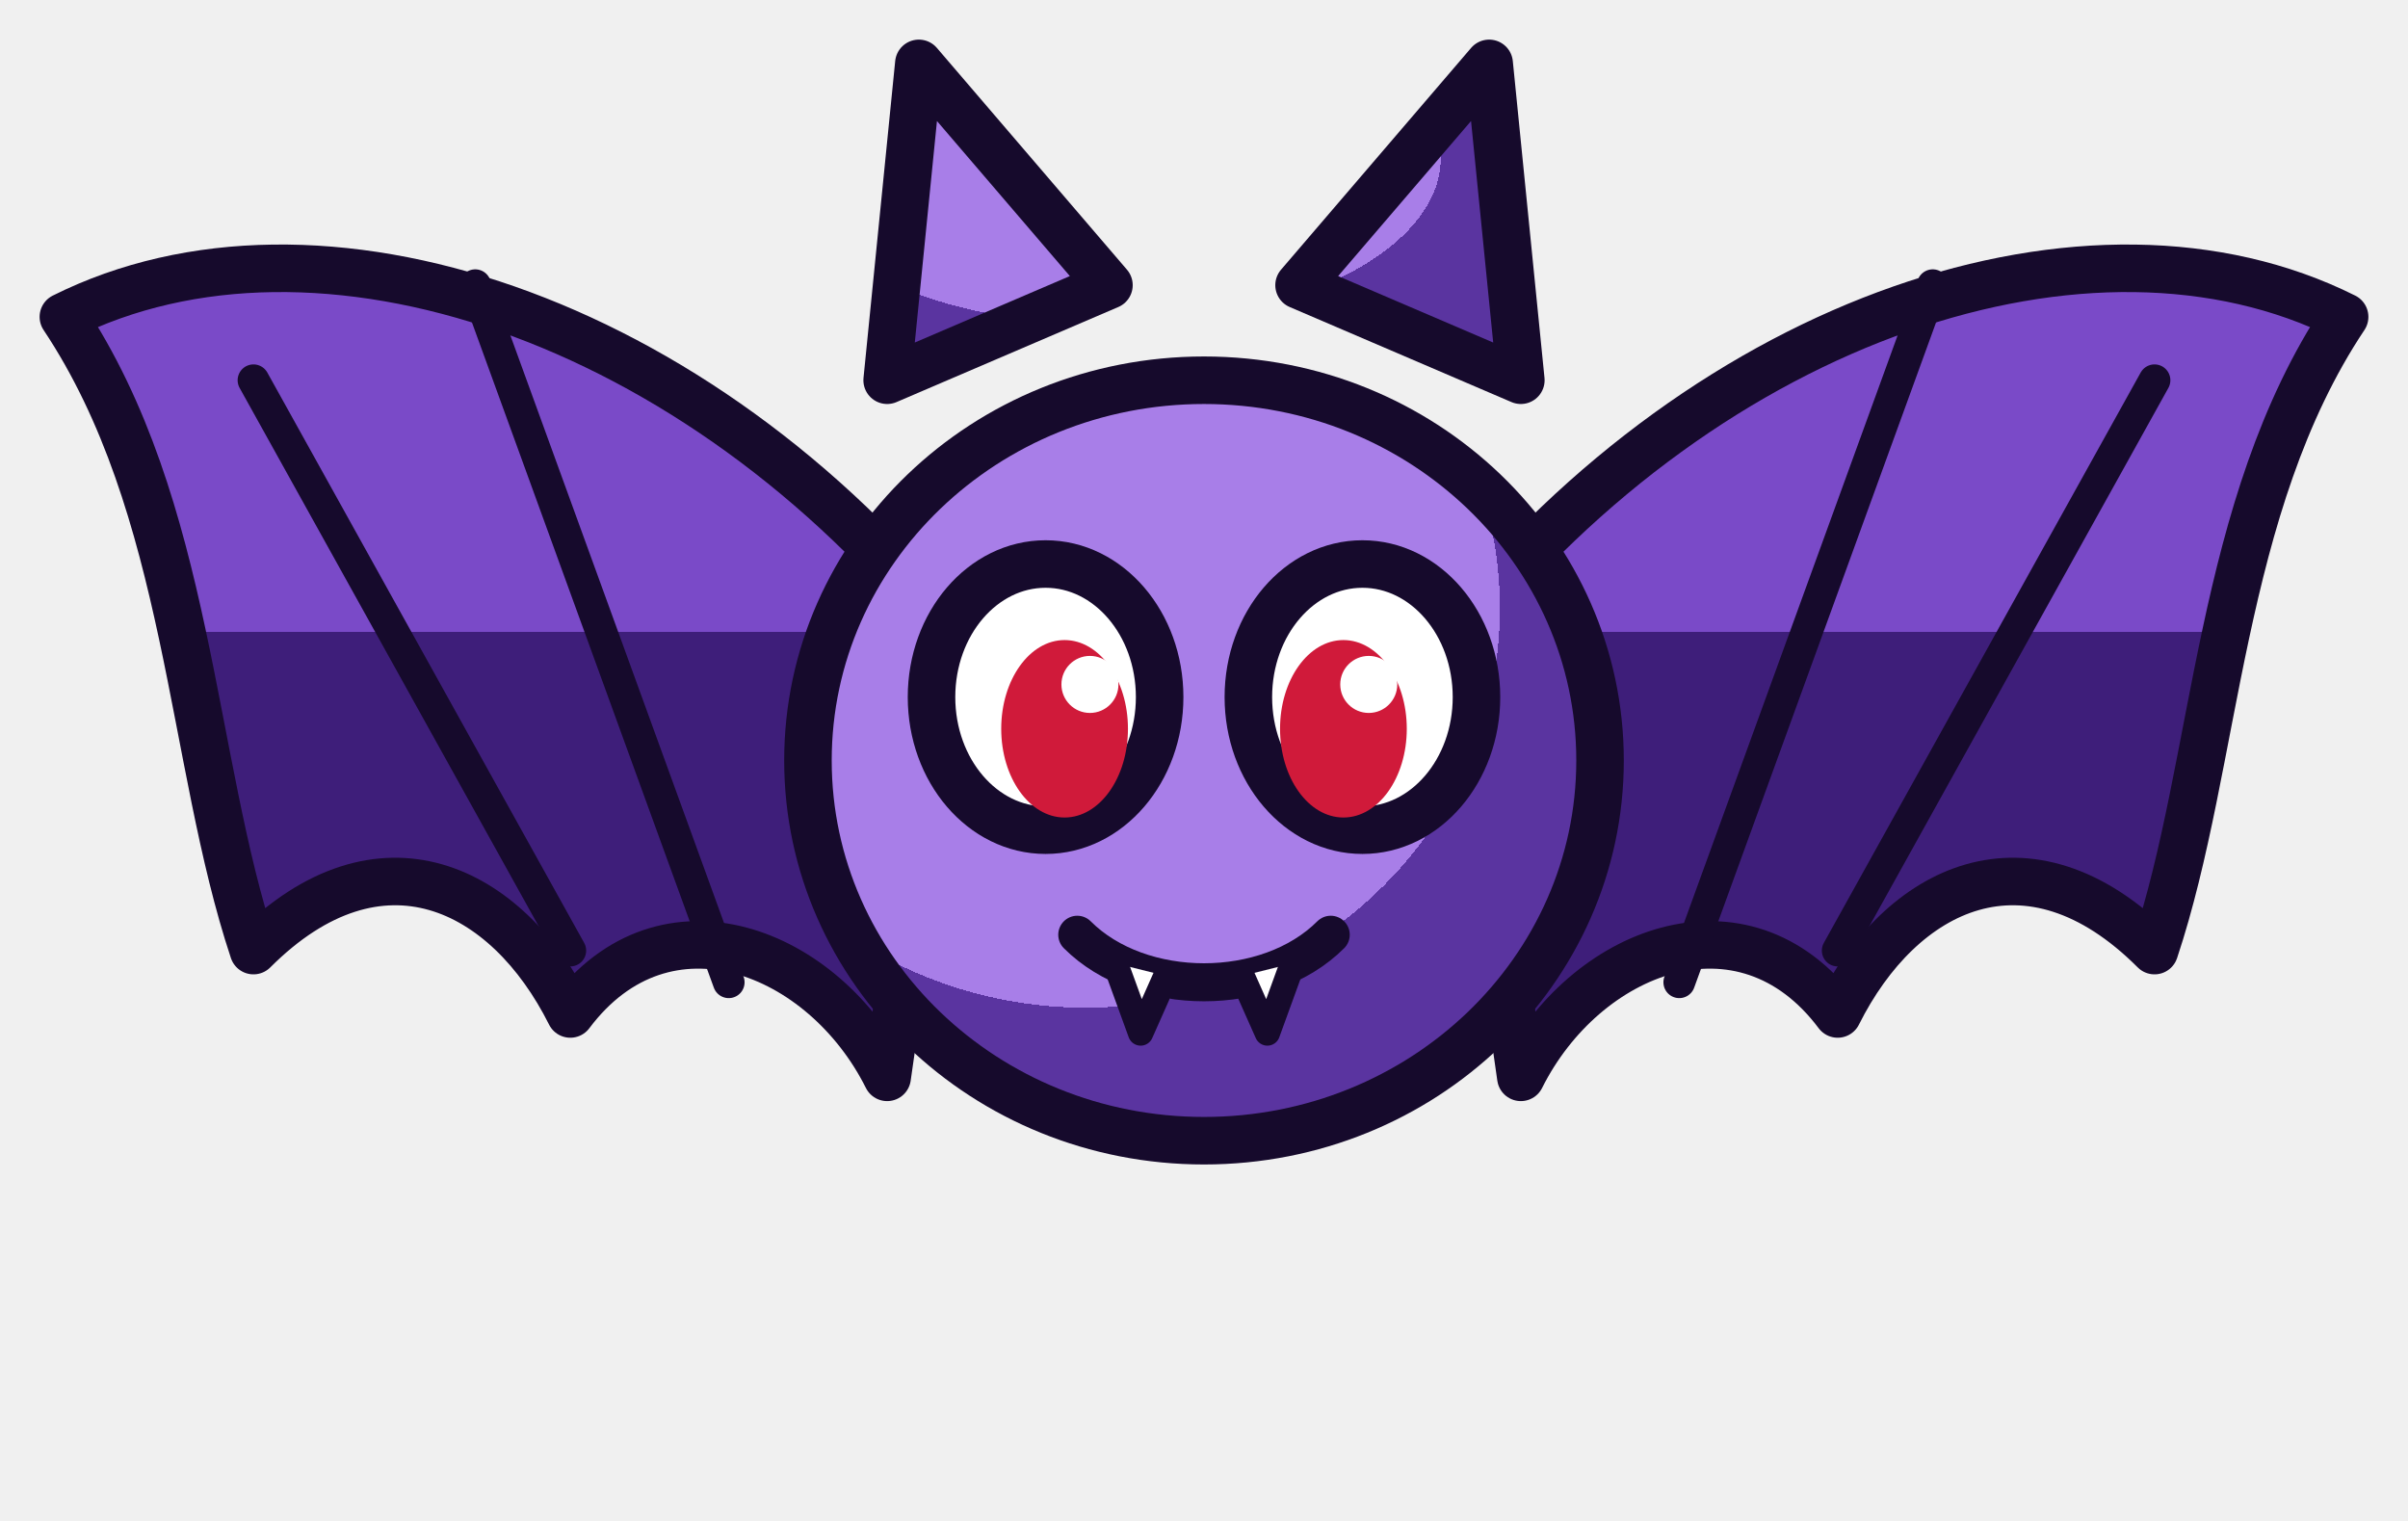
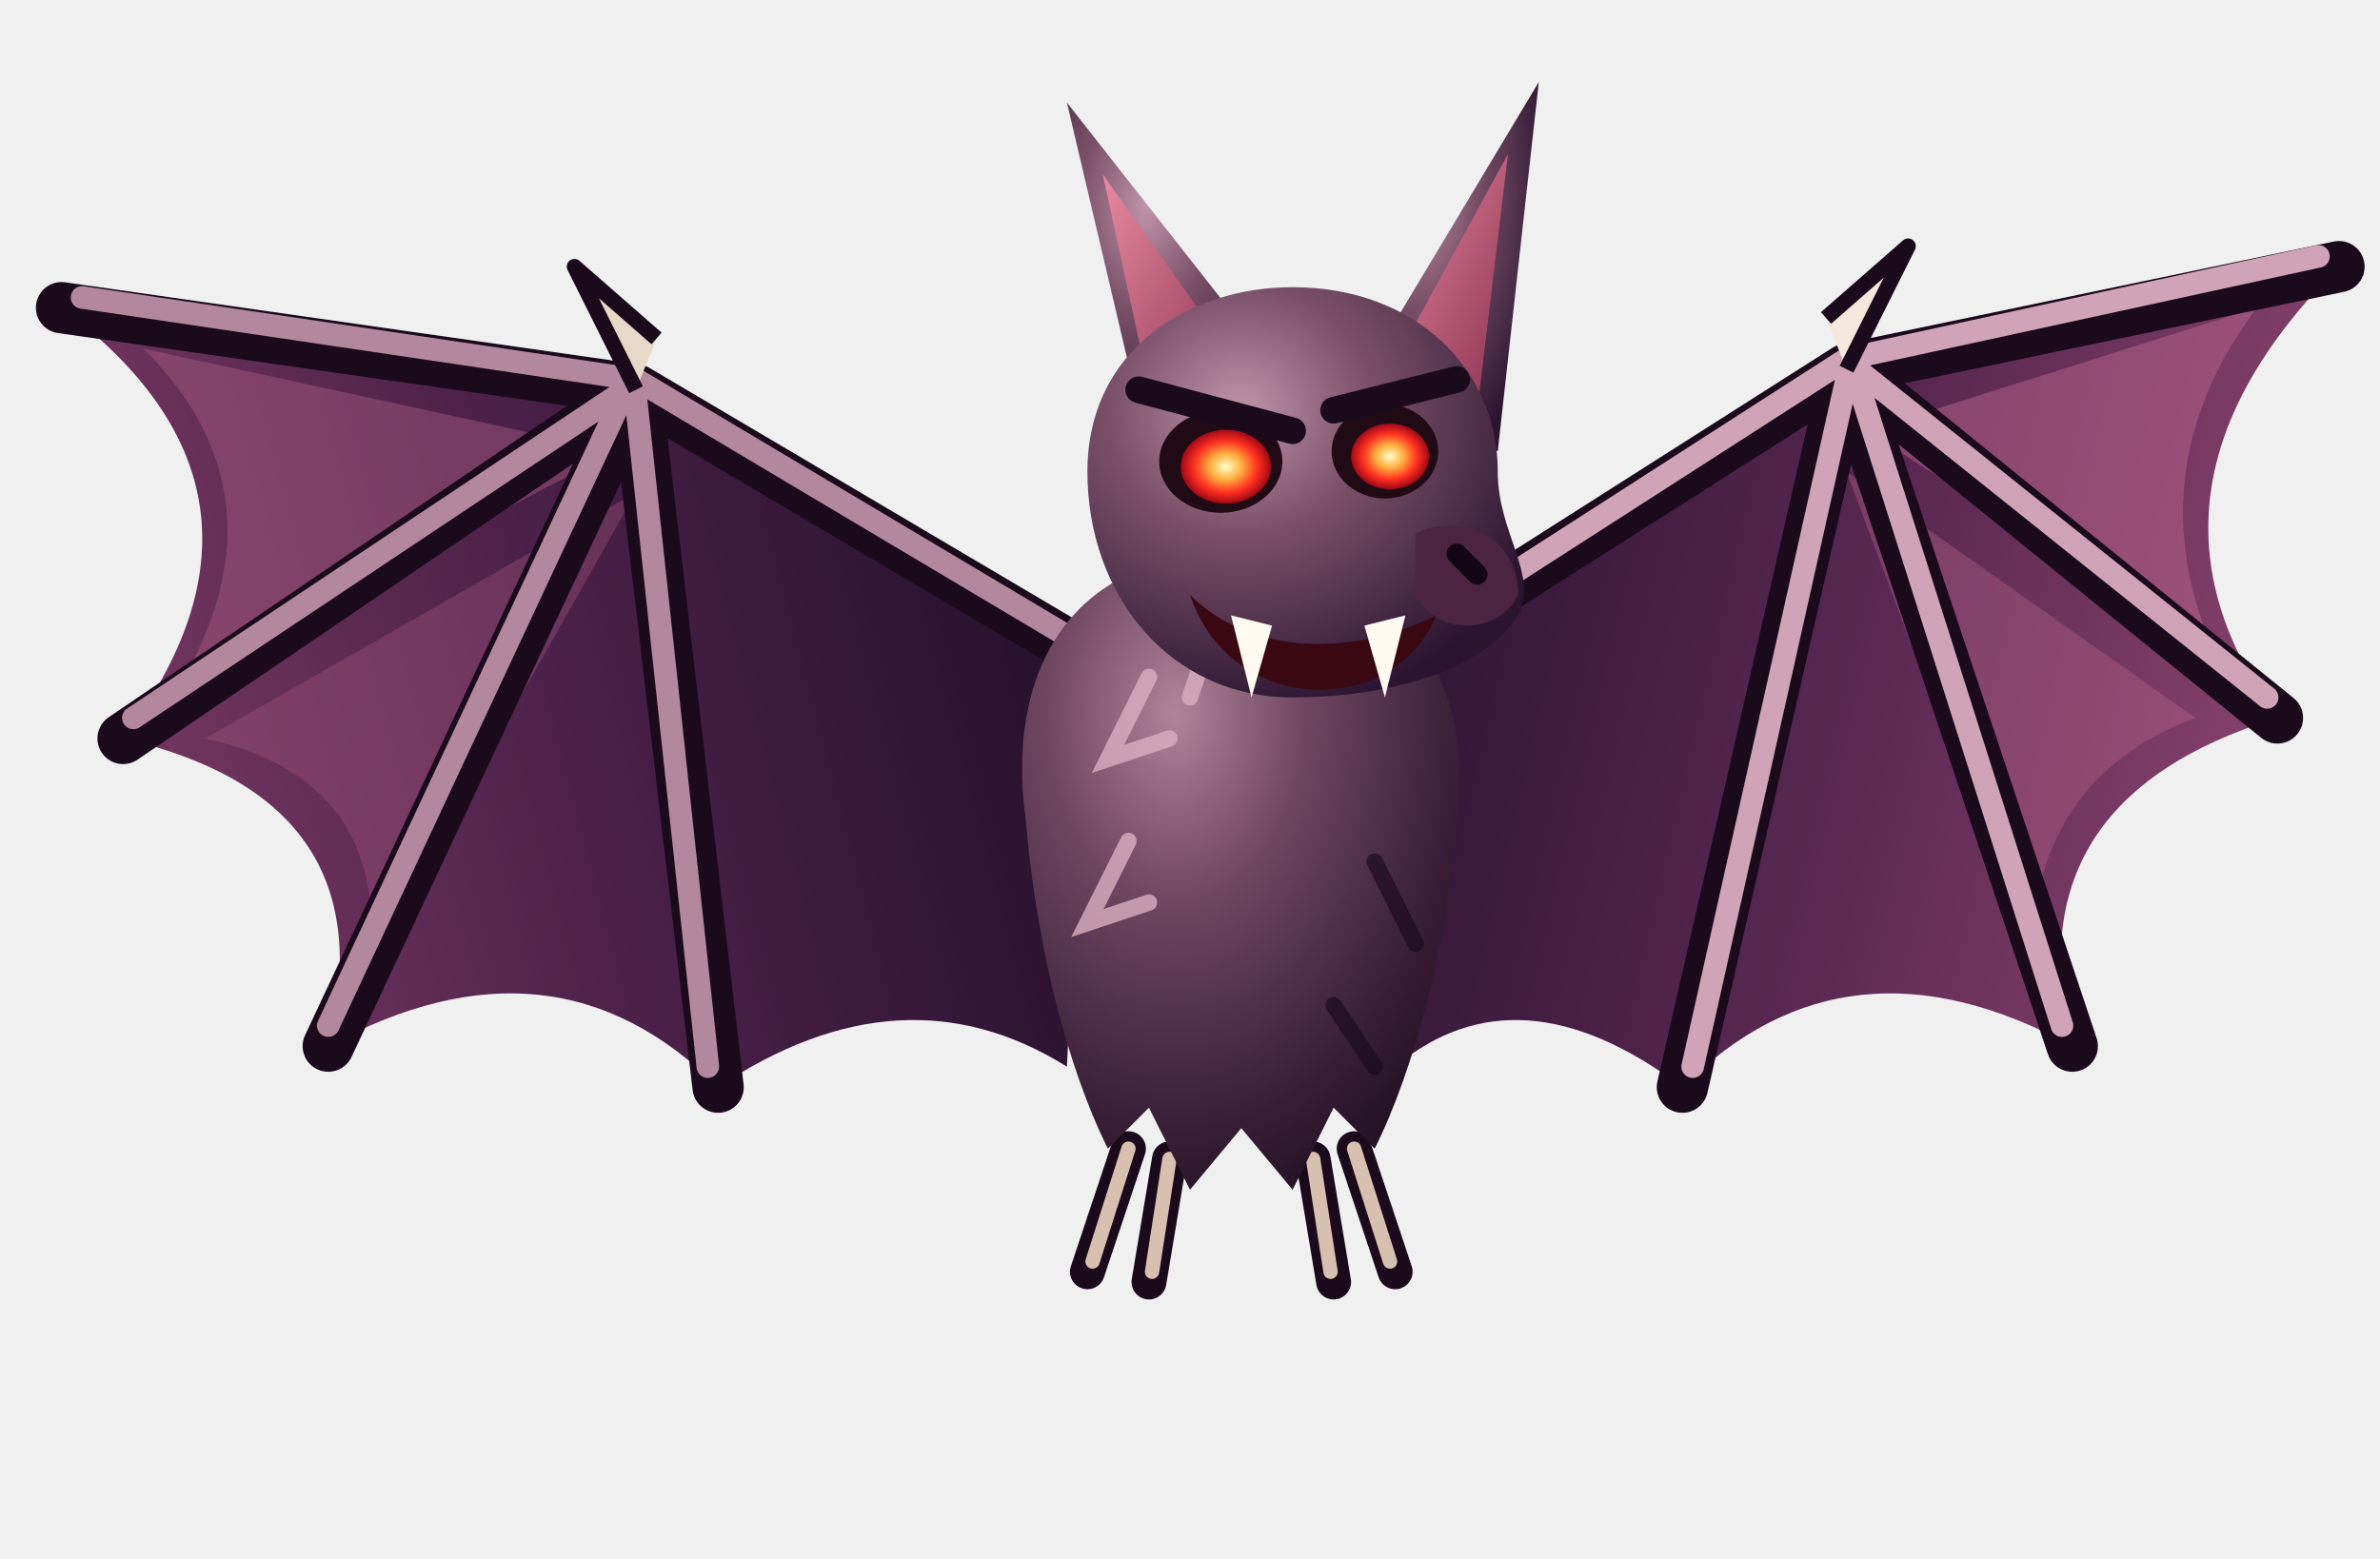
- <svg xmlns="http://www.w3.org/2000/svg" viewBox="0 0 76 48">
+ <svg xmlns="http://www.w3.org/2000/svg" viewBox="0 0 232 152">
  <defs>
-     <radialGradient id="fur" cx="0.35" cy="0.3" r="0.75">
-       <stop offset="0.7" stop-color="#a87ee8" />
-       <stop offset="0.7" stop-color="#5a34a0" />
+     <linearGradient id="wingL" x1="1" y1="0.4" x2="0" y2="0.6">
+       <stop offset="0" stop-color="#24102c" />
+       <stop offset="0.5" stop-color="#4a2048" />
+       <stop offset="1" stop-color="#7a3a64" />
+     </linearGradient>
+     <linearGradient id="wingR" x1="0" y1="0.4" x2="1" y2="0.6">
+       <stop offset="0" stop-color="#2e1434" />
+       <stop offset="0.5" stop-color="#5a2852" />
+       <stop offset="1" stop-color="#8e4670" />
+     </linearGradient>
+     <radialGradient id="fur" cx="0.35" cy="0.25" r="0.85">
+       <stop offset="0" stop-color="#b08498" />
+       <stop offset="0.35" stop-color="#6e4660" />
+       <stop offset="0.75" stop-color="#3a2038" />
+       <stop offset="1" stop-color="#1e0e20" />
    </radialGradient>
-     <linearGradient id="wing" x1="0.5" y1="0" x2="0.5" y2="1">
-       <stop offset="0.45" stop-color="#7a4ac8" />
-       <stop offset="0.45" stop-color="#3e1e7a" />
+     <radialGradient id="head" cx="0.35" cy="0.3" r="0.75">
+       <stop offset="0" stop-color="#c094a8" />
+       <stop offset="0.4" stop-color="#7a5068" />
+       <stop offset="1" stop-color="#2a1430" />
+     </radialGradient>
+     <radialGradient id="glow" cx="0.5" cy="0.5" r="0.5">
+       <stop offset="0" stop-color="#ffffc8" />
+       <stop offset="0.35" stop-color="#ffb040" />
+       <stop offset="0.7" stop-color="#ff3020" />
+       <stop offset="1" stop-color="#a00818" />
+     </radialGradient>
+     <linearGradient id="ear" x1="0" y1="0" x2="1" y2="1">
+       <stop offset="0" stop-color="#e88aa0" />
+       <stop offset="1" stop-color="#8a3050" />
    </linearGradient>
  </defs>
-   <g stroke="#160a2c" stroke-width="1.5" stroke-linejoin="round" stroke-linecap="round">
-     <path d="M30 20 C22 10 10 6 2 10 C6 16 6 24 8 30 C12 26 16 28 18 32 C21 28 26 30 28 34 Z" fill="url(#wing)" />
-     <path d="M46 20 C54 10 66 6 74 10 C70 16 70 24 68 30 C64 26 60 28 58 32 C55 28 50 30 48 34 Z" fill="url(#wing)" />
-     <path d="M8 12 L18 30 M15 9 L23 31 M68 12 L58 30 M61 9 L53 31" fill="none" stroke-width="1" />
-     <path d="M28 12 L29 2 L35 9 Z M48 12 L47 2 L41 9 Z" fill="url(#fur)" />
-     <ellipse cx="38" cy="24" rx="12.5" ry="12" fill="url(#fur)" />
-     <ellipse cx="33" cy="22" rx="3.6" ry="4.2" fill="#ffffff" />
-     <ellipse cx="43" cy="22" rx="3.6" ry="4.2" fill="#ffffff" />
-     <ellipse cx="33.6" cy="23" rx="2" ry="2.8" fill="#d01a3a" stroke="none" />
-     <ellipse cx="42.4" cy="23" rx="2" ry="2.8" fill="#d01a3a" stroke="none" />
-     <circle cx="34.4" cy="21.6" r="0.9" fill="#ffffff" stroke="none" />
-     <circle cx="43.2" cy="21.6" r="0.9" fill="#ffffff" stroke="none" />
-     <path d="M34 29.5 C36 31.5 40 31.5 42 29.5" fill="none" stroke-width="1.2" />
-     <path d="M35.2 30.4 L36 32.6 L36.8 30.8 M39.2 30.8 L40 32.6 L40.8 30.4" fill="#ffffff" stroke-width="0.8" />
-   </g>
+   <path d="M106 64 L62 38 L6 30 Q30 48 12 72 Q38 78 32 102 Q54 90 70 106 Q88 94 104 104 Z" fill="url(#wingL)" />
+   <path d="M60 44 L14 34 Q28 48 18 66 Z" fill="#a85a80" opacity="0.45" />
+   <path d="M62 48 L20 72 Q38 76 36 94 Z" fill="#a85a80" opacity="0.35" />
+   <path d="M106 64 L62 38 M62 38 L6 30 M62 38 L12 72 M62 38 L32 102 M62 38 L70 106" fill="none" stroke="#1a0a1c" stroke-width="5" stroke-linecap="round" />
+   <path d="M104 62 L62 37 M62 37 L8 29 M61 38 L13 70 M61 38 L32 100 M62 39 L69 104" fill="none" stroke="#b4889c" stroke-width="2.2" stroke-linecap="round" />
+   <path d="M62 38 L56 26 L64 33" fill="#e8d8c8" stroke="#1a0a1c" stroke-width="1.5" stroke-linejoin="round" />
+   <path d="M136 64 L180 36 L228 26 Q206 48 222 70 Q196 78 202 102 Q180 90 164 106 Q148 94 136 104 Z" fill="url(#wingR)" />
+   <path d="M182 42 L220 30 Q208 46 216 64 Z" fill="#c06a90" opacity="0.45" />
+   <path d="M180 46 L214 70 Q198 76 198 94 Z" fill="#c06a90" opacity="0.35" />
+   <path d="M136 64 L180 36 M180 36 L228 26 M180 36 L222 70 M180 36 L202 102 M180 36 L164 106" fill="none" stroke="#1a0a1c" stroke-width="5" stroke-linecap="round" />
+   <path d="M138 62 L180 35 M180 35 L226 25 M181 36 L221 68 M181 37 L201 100 M180 37 L165 104" fill="none" stroke="#d0a4b6" stroke-width="2.2" stroke-linecap="round" />
+   <path d="M180 36 L186 24 L178 31" fill="#f4e8dc" stroke="#1a0a1c" stroke-width="1.5" stroke-linejoin="round" />
+   <path d="M110 112 L106 124 M114 113 L112 125 M128 113 L130 125 M132 112 L136 124" stroke="#1a0a1c" stroke-width="3.4" stroke-linecap="round" />
+   <path d="M110 112 L106.5 123 M114 113 L112.3 124 M128 113 L129.7 124 M132 112 L135.5 123" stroke="#d8c0b0" stroke-width="1.4" stroke-linecap="round" />
+   <path d="M120 54 C104 54 98 66 100 80 C101 92 104 104 108 112 L112 108 L116 116 L121 110 L126 116 L130 108 L134 112 C138 104 141 92 142 80 C144 66 136 54 120 54 Z" fill="url(#fur)" />
+   <path d="M112 66 L108 74 L114 72 M110 82 L106 90 L112 88 M118 62 L116 68" fill="none" stroke="#d8b0c0" stroke-width="1.6" stroke-linecap="round" opacity="0.8" />
+   <path d="M134 84 L138 92 M130 98 L134 104" fill="none" stroke="#1a0a1c" stroke-width="1.6" stroke-linecap="round" opacity="0.7" />
+   <path d="M112 44 L104 10 L126 38 Z" fill="url(#head)" />
+   <path d="M112.5 40 L107.5 17 L121 36 Z" fill="url(#ear)" />
+   <path d="M132 38 L150 8 L146 44 Z" fill="url(#head)" />
+   <path d="M135 37 L147 15 L144 40 Z" fill="url(#ear)" />
+   <path d="M106 46 C106 34 116 28 126 28 C138 28 146 36 146 46 C146 52 150 56 148 60 C144 66 134 68 126 68 C114 68 106 58 106 46 Z" fill="url(#head)" />
+   <path d="M138 52 C142 50 148 52 148 58 C146 62 140 62 138 58 Z" fill="#4a2440" />
+   <path d="M142 54 L144 56" stroke="#120612" stroke-width="2" stroke-linecap="round" />
+   <ellipse cx="119" cy="45" rx="6" ry="5" fill="#200a14" />
+   <ellipse cx="135" cy="44" rx="5.2" ry="4.6" fill="#200a14" />
+   <ellipse cx="119.5" cy="45.5" rx="4.4" ry="3.6" fill="url(#glow)" />
+   <ellipse cx="135.5" cy="44.5" rx="3.8" ry="3.2" fill="url(#glow)" />
+   <path d="M111 38 L126 42 M130 40 L142 37" stroke="#1a0a1c" stroke-width="2.6" stroke-linecap="round" />
+   <path d="M116 58 C122 64 132 64 140 60 C136 70 120 70 116 58 Z" fill="#3a0812" />
+   <path d="M120 60 L122 68 L124 61 Z M133 61 L135 68 L137 60 Z" fill="#fffaf0" />
</svg>
